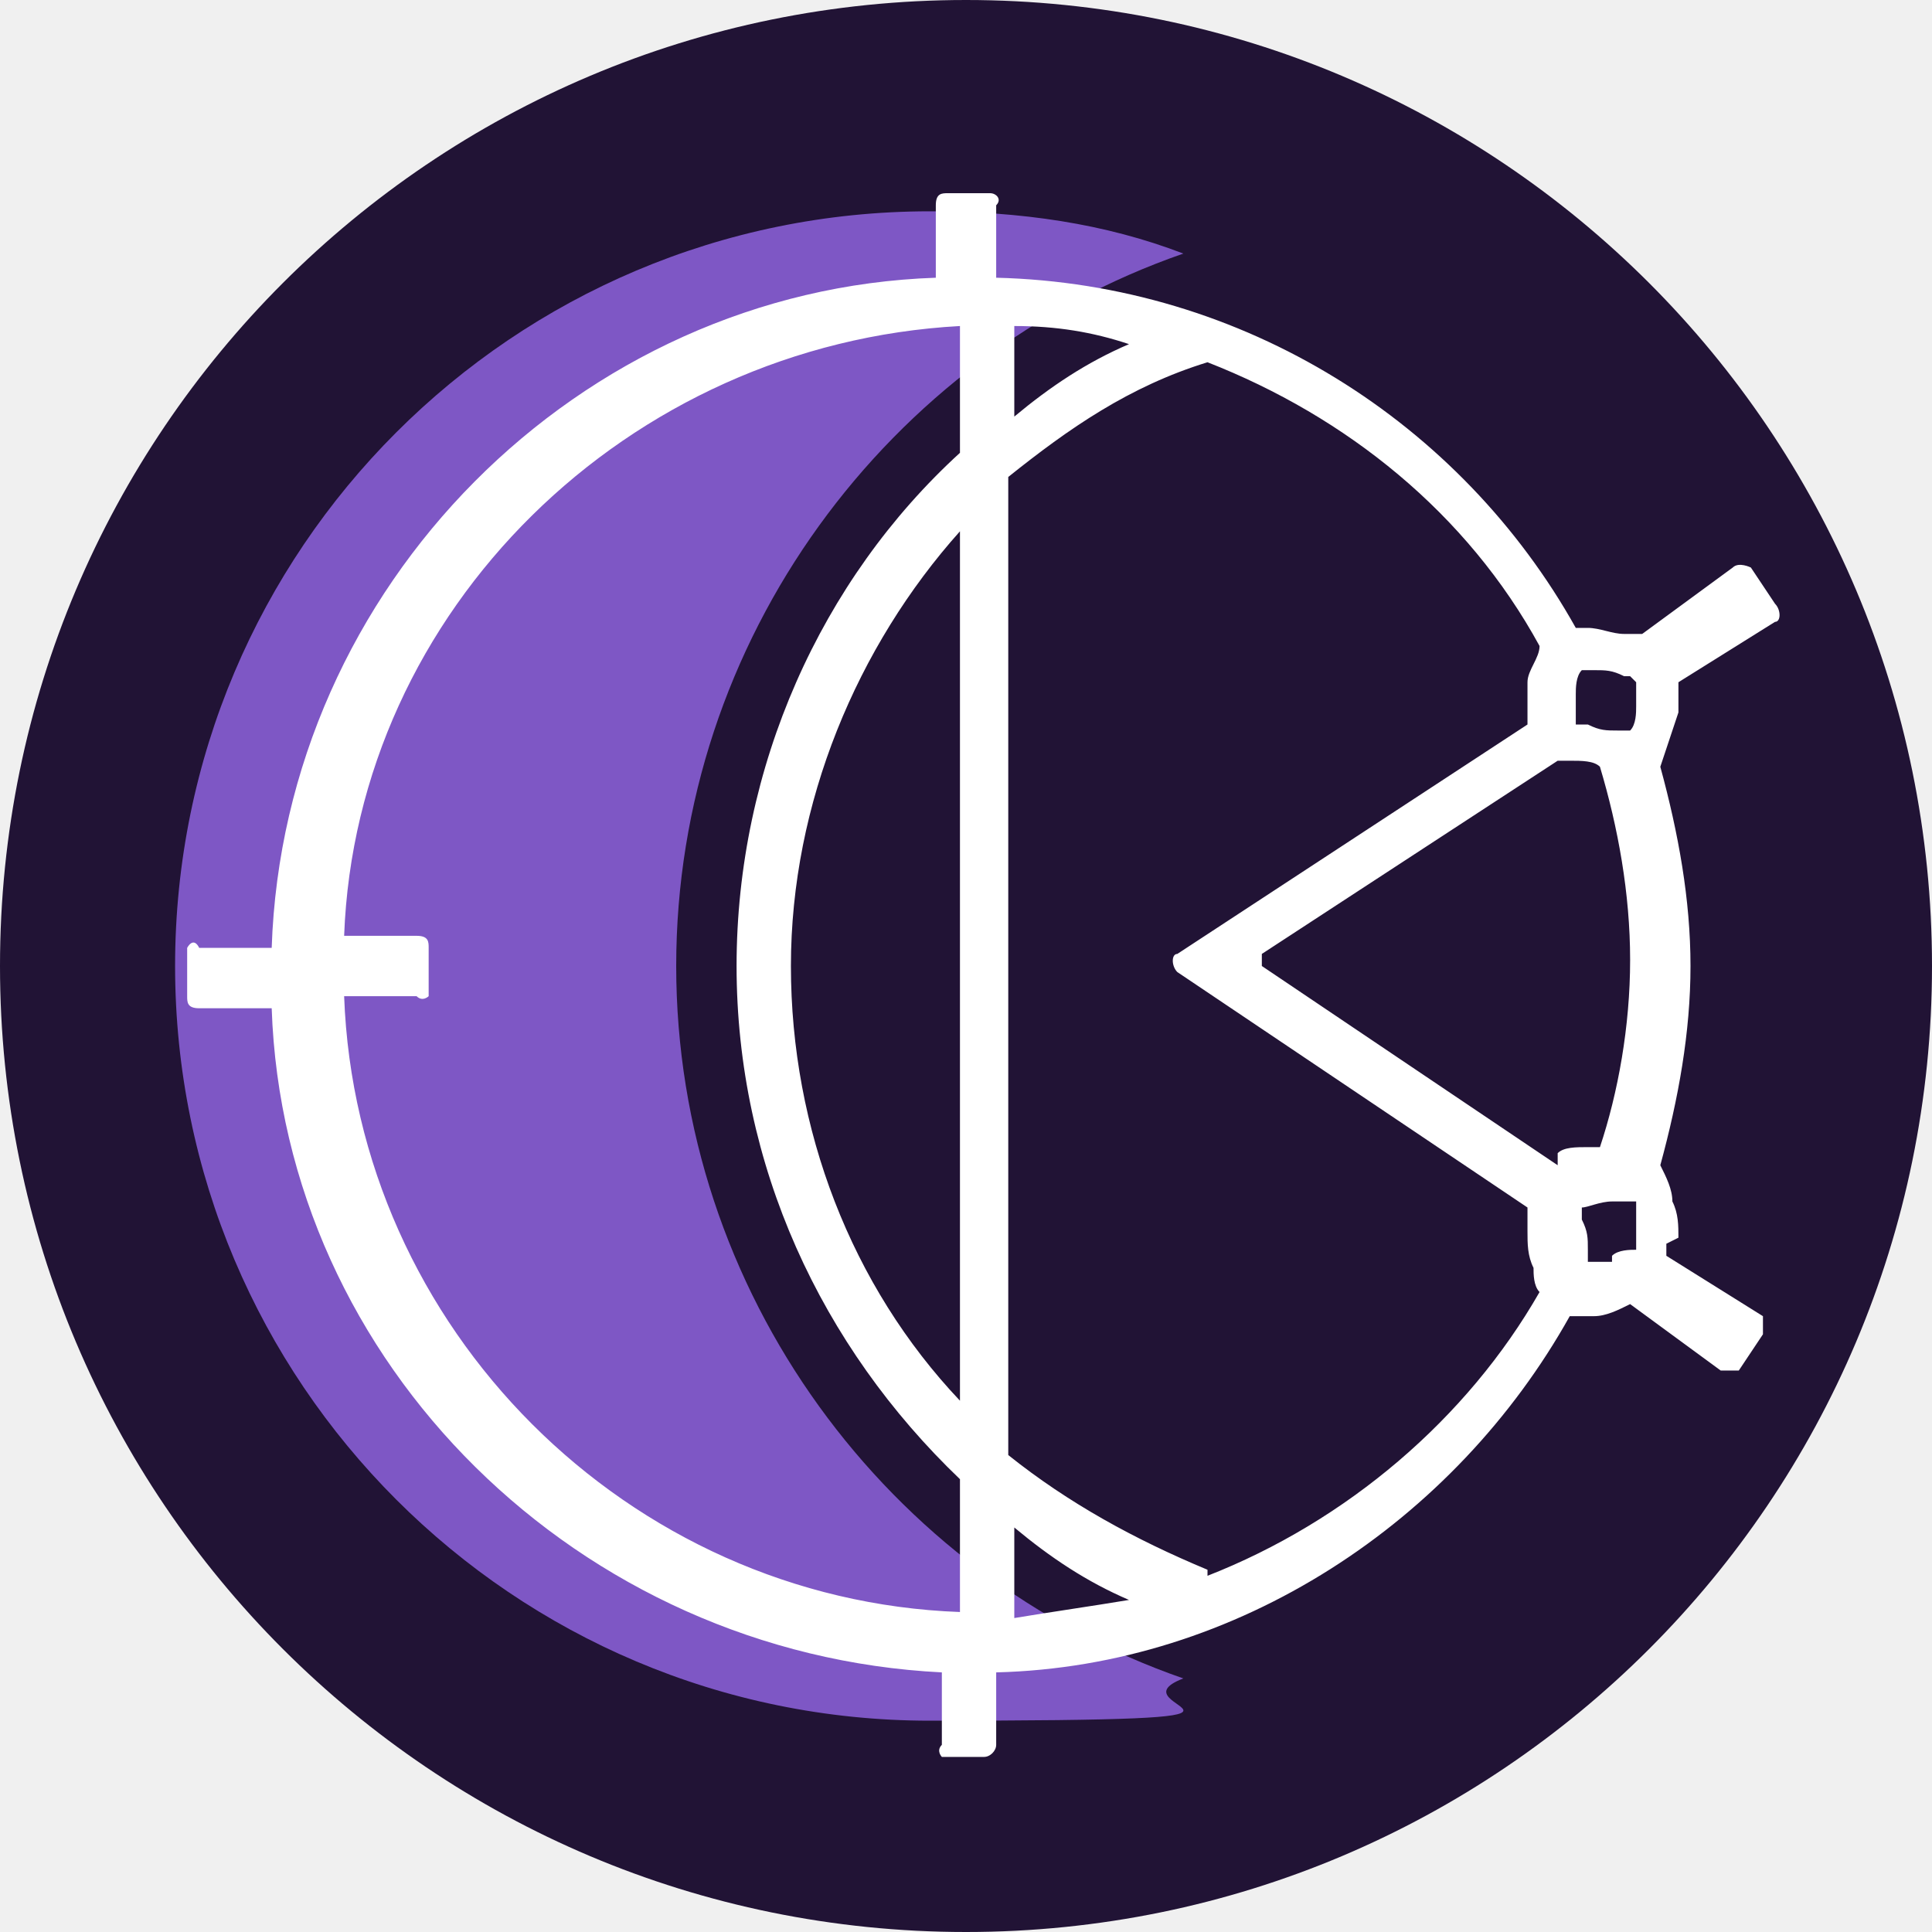
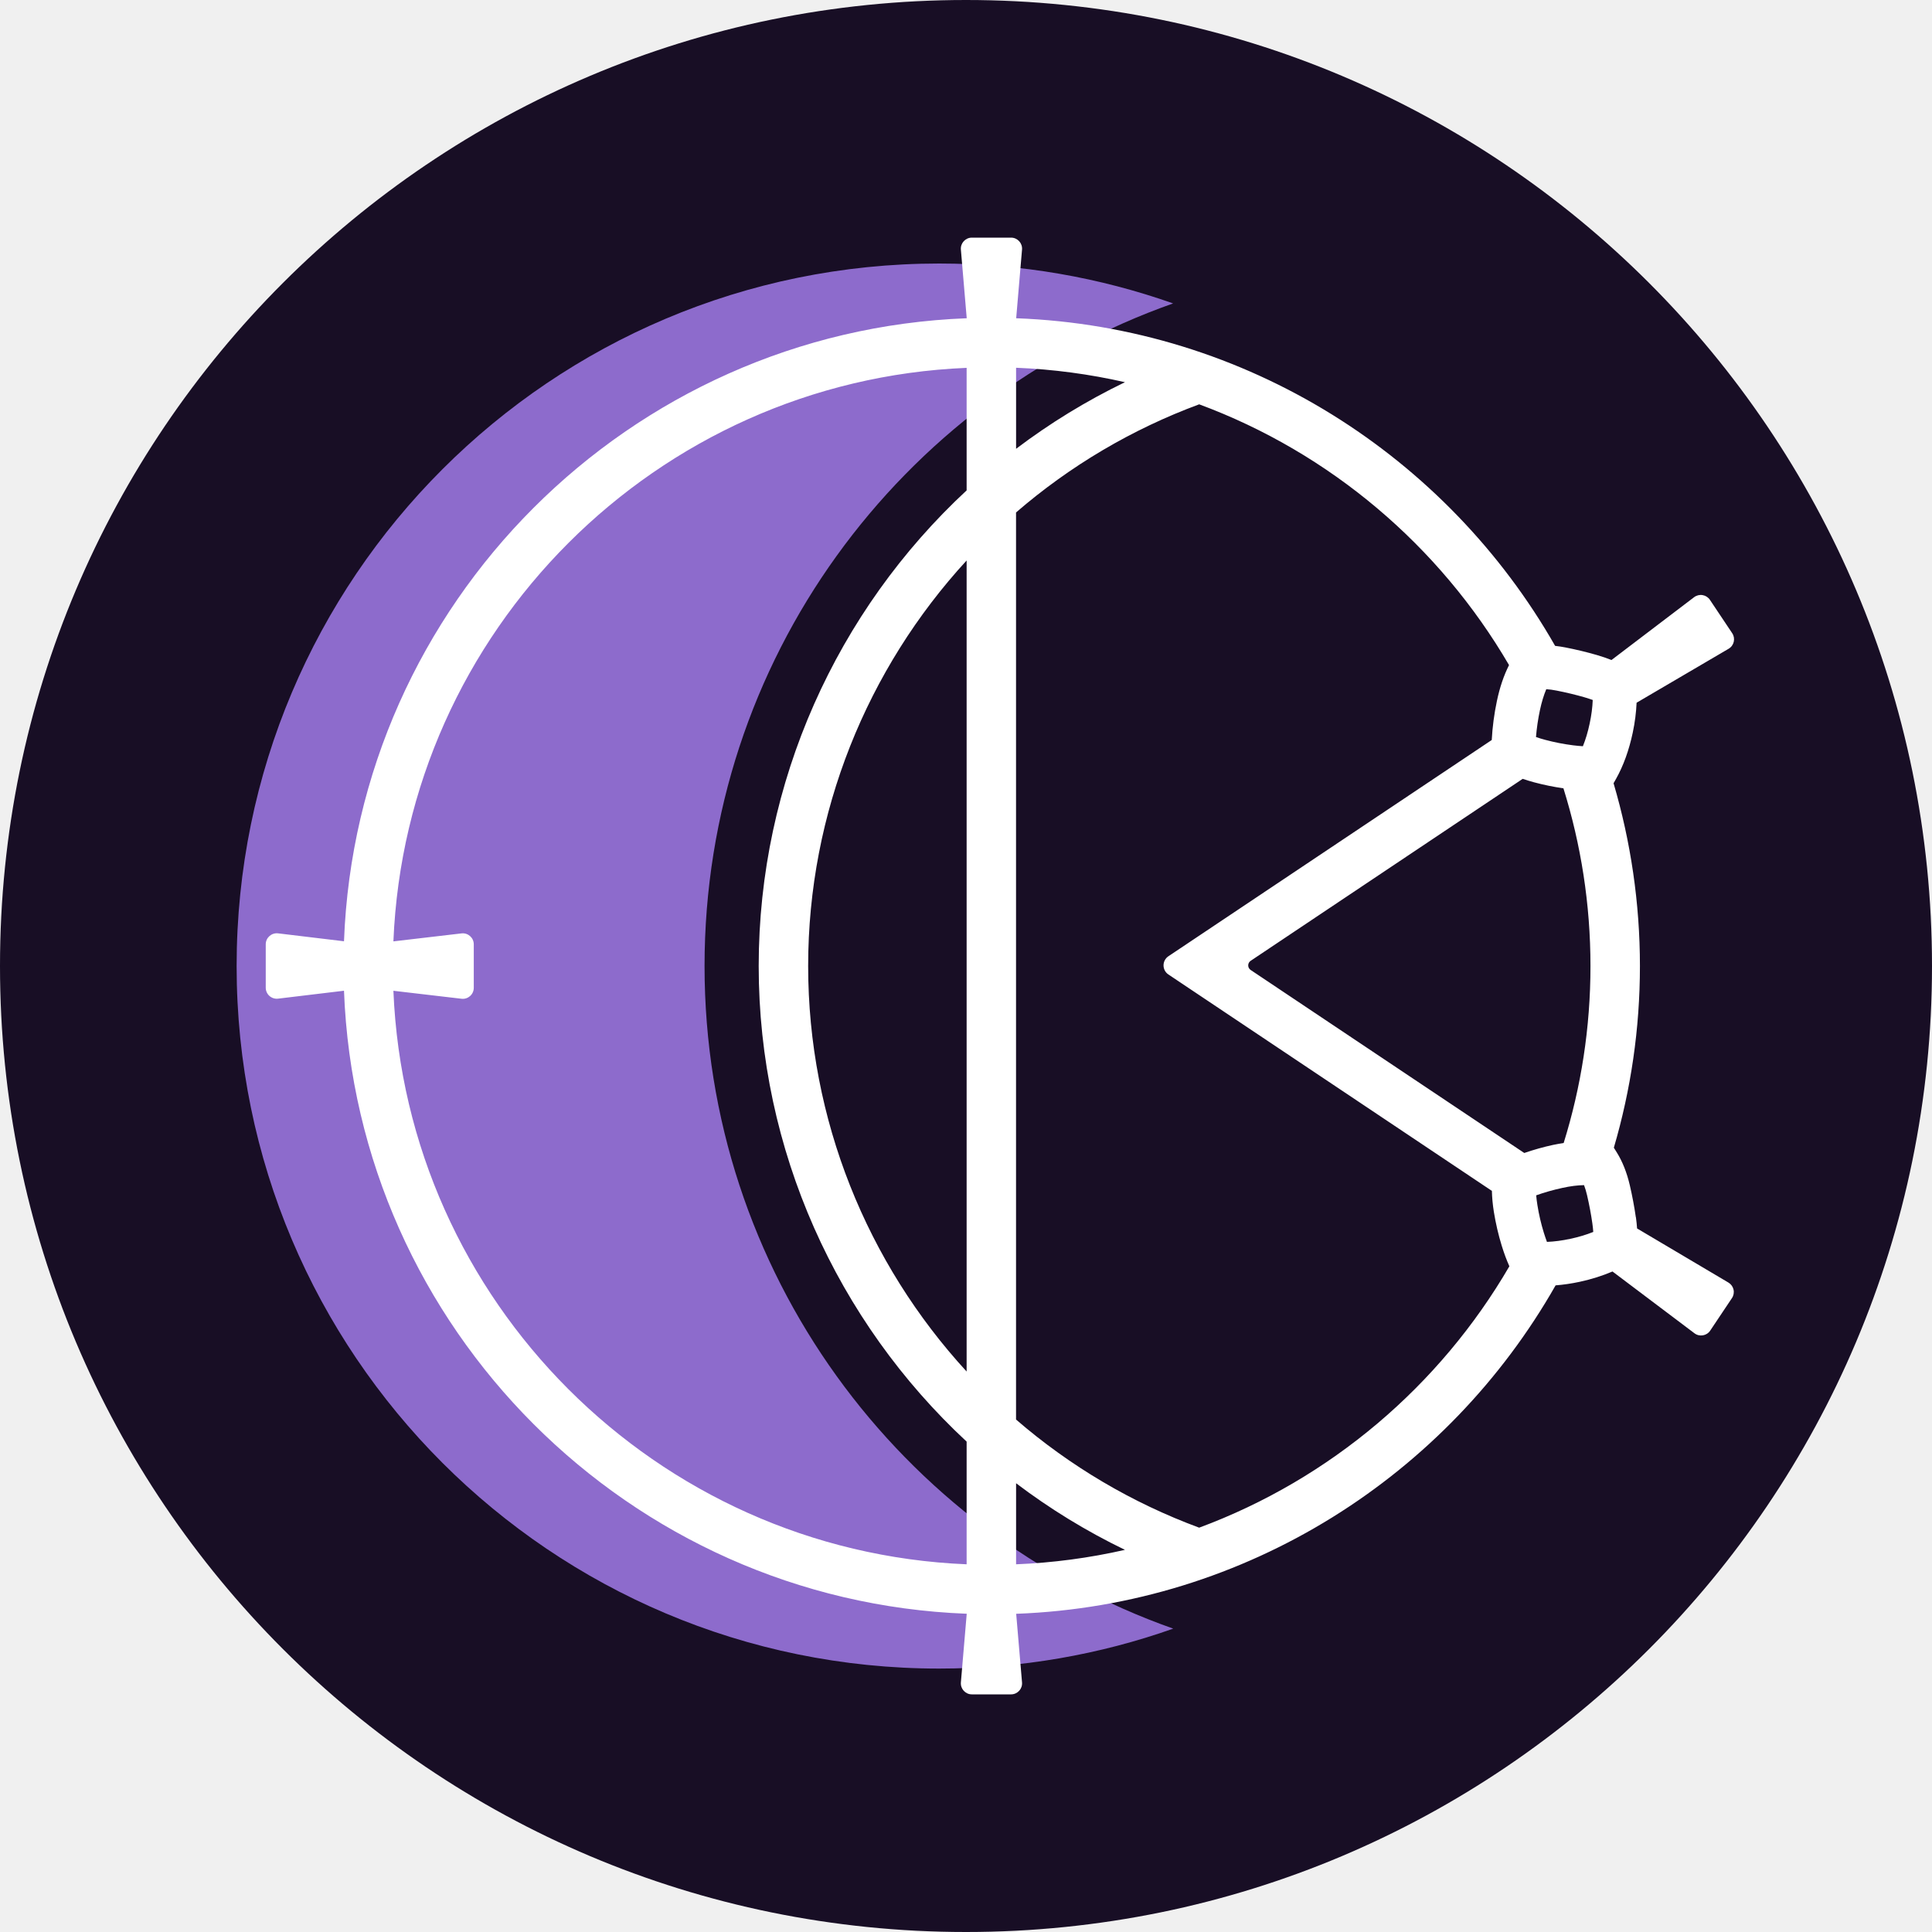
- <svg xmlns="http://www.w3.org/2000/svg" viewBox="0 0 32 32">
-   <circle cx="16" cy="16" r="16" style="fill:#211335" />
-   <path d="M19.6 27.8c-4.9-1.7-8.4-6.4-8.4-11.8s3.5-10.1 8.4-11.8c-1.3-.5-2.7-.7-4.2-.7C8.5 3.5 2.9 9.1 2.9 16s5.6 12.5 12.5 12.5 2.9-.2 4.2-.7Z" style="fill:#7e57c5" />
-   <path d="M27.8 20.5c0-.2 0-.4-.1-.6 0-.2-.1-.4-.2-.6.3-1.1.5-2.2.5-3.3s-.2-2.2-.5-3.3l.3-.9v-.5l1.6-1c.1 0 .1-.2 0-.3l-.4-.6s-.2-.1-.3 0l-1.5 1.1h-.3c-.2 0-.4-.1-.6-.1h-.2c-1.9-3.4-5.5-5.7-9.6-5.8V3.4c.1-.1 0-.2-.1-.2h-.7c-.1 0-.2 0-.2.2v1.2c-5.9.2-10.8 5.1-11 11.1H3.3c-.1-.2-.2 0-.2 0v.8c0 .1 0 .2.2.2h1.2c.2 5.9 5.1 10.7 11.1 11v1.2c-.1.1 0 .2 0 .2h.7c.1 0 .2-.1.2-.2v-1.2c4-.1 7.6-2.5 9.5-5.9h.4c.2 0 .4-.1.6-.2l1.5 1.1h.3l.4-.6v-.3l-1.6-1v-.2Zm-11.9 2.7c-1.8-1.9-2.8-4.5-2.8-7.2s1.1-5.3 2.8-7.2v14.5Zm0-15.7c-2.3 2.1-3.7 5.2-3.7 8.5s1.4 6.3 3.7 8.5v2.2c-5.5-.2-10-4.7-10.2-10.2h1.2c.1.1.2 0 .2 0v-.8c0-.1 0-.2-.2-.2H5.7c.2-5.4 4.7-9.8 10.2-10.1v2.2Zm9.9 11.8L20.9 16v-.2l4.9-3.2h.2c.2 0 .4 0 .5.1.3 1 .5 2.1.5 3.2s-.2 2.2-.5 3.1h-.2c-.2 0-.4 0-.5.1Zm1.3-8v.4c0 .1 0 .3-.1.4h-.2c-.2 0-.3 0-.5-.1h-.2v-.5c0-.1 0-.3.1-.4h.2c.2 0 .3 0 .5.1h.1ZM16.8 5.4c.7 0 1.3.1 1.9.3-.7.3-1.3.7-1.9 1.2V5.5Zm0 21.3v-1.4c.6.5 1.2.9 1.9 1.2-.6.1-1.3.2-1.9.3ZM20 26c-1.2-.5-2.3-1.1-3.3-1.9V7.9c1-.8 2-1.5 3.3-1.9 2.3.9 4.3 2.5 5.5 4.7 0 .2-.2.4-.2.6v.7l-5.8 3.8c-.1 0-.1.2 0 .3l5.8 3.9v.4c0 .2 0 .4.1.6 0 .1 0 .3.1.4-1.2 2.1-3.2 3.8-5.5 4.7Zm6.7-5.1h-.4v-.2c0-.2 0-.3-.1-.5V20c.1 0 .3-.1.5-.1h.4V20.7c-.1 0-.3 0-.4.1Z" style="fill:#fff" />
+ <svg xmlns="http://www.w3.org/2000/svg" viewBox="0 0 400 400">
+   <rect width="400" height="400" rx="200" ry="200" fill="#180e25" />
+   <path d="M242.88 337.18c-56.51-19.96-97.01-73.84-97.01-137.18s40.49-117.23 97.01-137.18c-15.15-5.35-31.45-8.26-48.44-8.26-80.33 0-145.45 65.12-145.45 145.45s65.12 145.45 145.45 145.45c16.98 0 33.29-2.91 48.44-8.26Z" fill="#8d6bcc" />
+   <path d="M338.68 252.01c-.31-2.17-.73-4.4-1.25-6.64-.61-2.6-1.51-4.88-2.69-6.77l-.61-.98c3.5-11.94 5.4-24.56 5.4-37.62s-1.92-25.83-5.46-37.84l.5-.88c1.54-2.74 2.7-5.96 3.47-9.58.46-2.16.71-4.23.8-6.21l19.05-11.17c1.13-.66 1.47-2.14.74-3.23l-4.61-6.9a2.28 2.28 0 0 0-3.27-.55l-17.11 13.01c-.92-.37-1.92-.71-3.01-1.03-2.1-.61-4.3-1.14-6.56-1.58-.71-.14-1.41-.24-2.1-.32-22.34-39.16-63.79-66.05-111.58-67.83l1.21-14.22c.11-1.33-.94-2.47-2.27-2.47h-8.12c-1.33 0-2.38 1.14-2.27 2.47l1.21 14.22c-69.92 2.67-126.3 59.06-128.93 128.99l-13.65-1.64c-1.35-.16-2.55.9-2.55 2.26v9a2.28 2.28 0 0 0 2.55 2.26l13.65-1.64c2.64 69.92 59.02 126.32 128.93 128.99l-1.21 14.22c-.11 1.33.94 2.47 2.27 2.47h8.12c1.33 0 2.38-1.14 2.27-2.47l-1.21-14.21c47.86-1.78 89.36-28.75 111.68-68 1.62-.13 3.29-.37 5.01-.74 2.46-.53 4.71-1.26 6.77-2.13l16.97 12.79c1.04.79 2.54.53 3.26-.55l4.5-6.73a2.27 2.27 0 0 0-.73-3.22l-18.91-11.2c-.05-.74-.13-1.5-.24-2.31Zm-138.55 31.95c-20.6-22.42-32.81-52.18-32.81-83.96s12.21-61.54 32.81-83.96v167.93Zm0-182.43c-26.84 24.91-43.05 60.34-43.05 98.47s16.22 73.55 43.05 98.47v25.4c-64.27-2.66-116.06-54.46-118.68-118.74l14.1 1.65c1.35.16 2.54-.9 2.54-2.26v-9.01c0-1.36-1.19-2.42-2.54-2.26l-14.1 1.65c2.63-64.28 54.42-116.08 118.68-118.74v25.4Zm115.45 137.18-56.65-37.89a1.14 1.14 0 0 1 0-1.89l56.33-37.68c.74.25 1.5.49 2.32.71 2.02.54 4.07.96 6.11 1.25 3.63 11.63 5.6 23.98 5.6 36.79s-1.95 25.06-5.55 36.65c-.72.11-1.44.23-2.19.39-2.05.44-4.04 1.01-5.96 1.67Zm14.18-93.79c-.06 1.53-.27 3.17-.64 4.89-.36 1.71-.83 3.28-1.4 4.69-.62-.04-1.29-.1-2.01-.19a43.68 43.68 0 0 1-5.78-1.13c-.69-.18-1.33-.38-1.92-.59.15-1.84.42-3.71.82-5.58.35-1.64.79-3.08 1.31-4.32.67.04 1.39.14 2.14.29 1.99.39 3.94.86 5.78 1.39.61.18 1.17.36 1.69.55ZM210.37 76.14c7.71.31 15.25 1.33 22.54 2.99-8.03 3.88-15.57 8.51-22.54 13.79V76.14Zm0 247.73v-16.78c6.97 5.28 14.51 9.91 22.54 13.79a123.92 123.92 0 0 1-22.54 2.99Zm37.91-7.58a123.478 123.478 0 0 1-37.92-22.39V106.1a123.478 123.478 0 0 1 37.92-22.39c27.1 10.05 49.76 29.32 64.15 53.99-1.08 2.13-1.92 4.61-2.51 7.42a52.96 52.96 0 0 0-1.07 8.09l-66.94 44.77a2.27 2.27 0 0 0 0 3.78l66.97 44.8c.03 1.35.16 2.79.41 4.36.39 2.39.93 4.73 1.62 6.97.5 1.63 1.03 3.03 1.59 4.28-14.39 24.73-37.07 44.05-64.23 54.12Zm76.85-59.81c-1.71.37-3.33.58-4.85.64-.22-.58-.43-1.22-.65-1.91-.57-1.84-1.02-3.77-1.33-5.73-.11-.7-.2-1.37-.25-2 1.74-.62 3.55-1.13 5.43-1.54 1.64-.36 3.14-.55 4.48-.57.24.63.44 1.32.62 2.07.46 1.98.83 3.95 1.1 5.85.09.63.15 1.22.19 1.77-1.42.57-3 1.05-4.73 1.42Z" fill="#fff" />
</svg>
